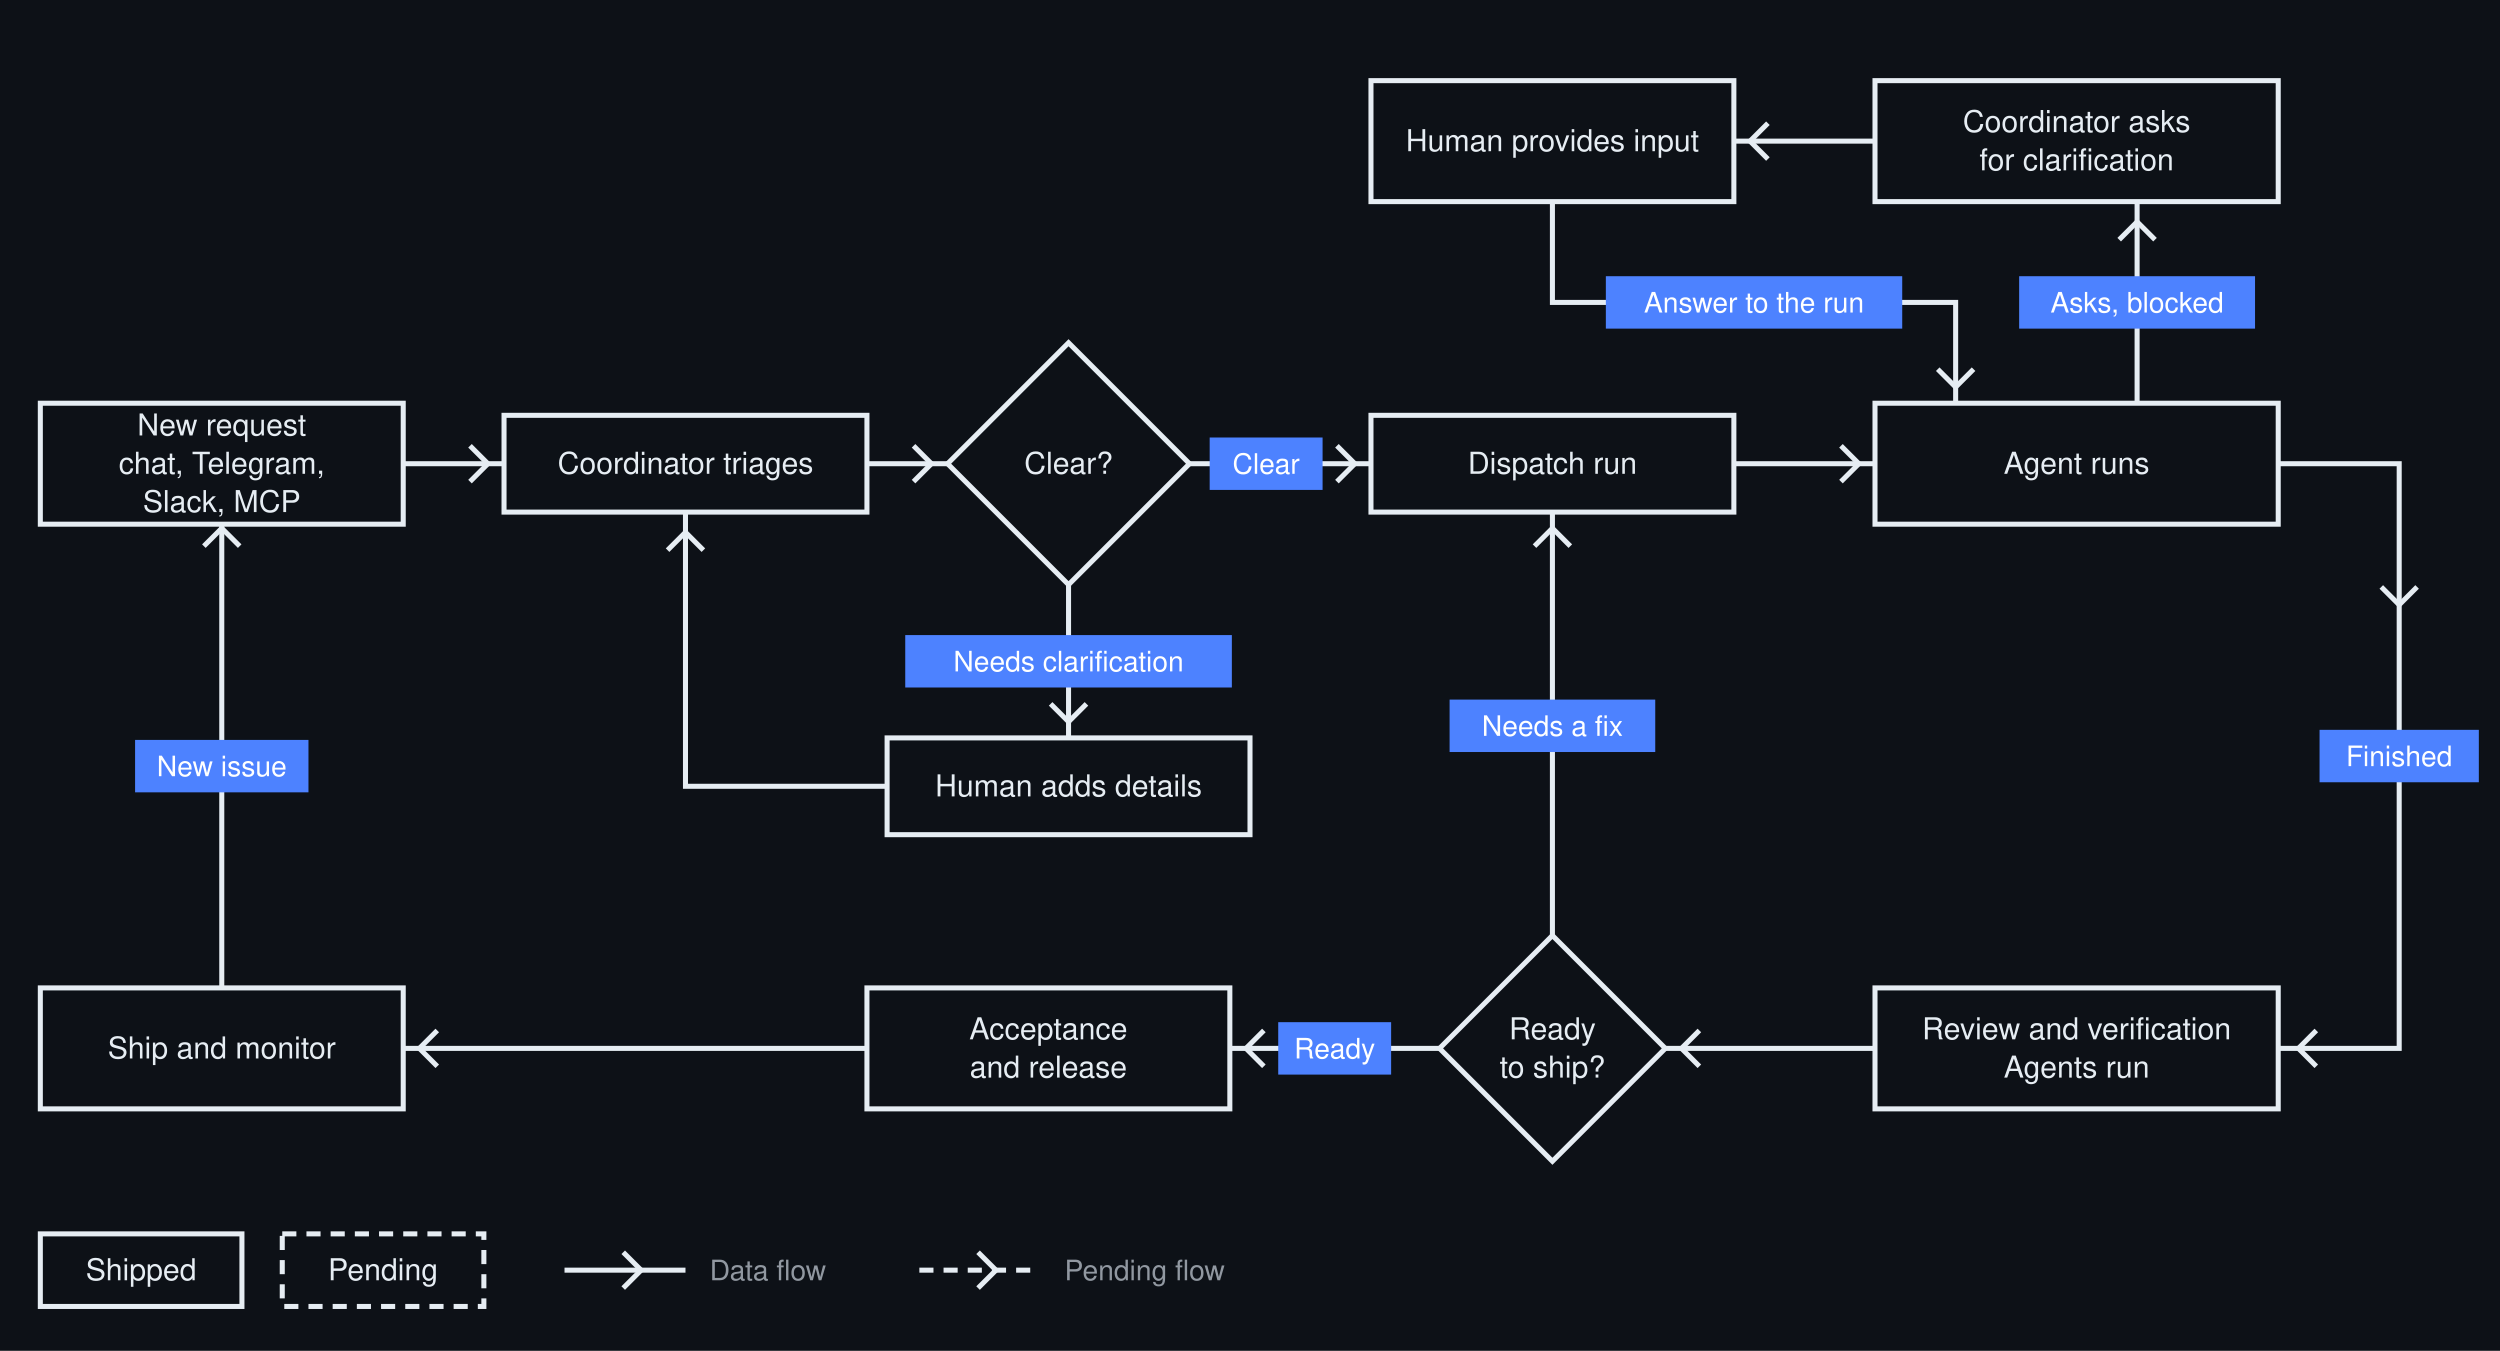
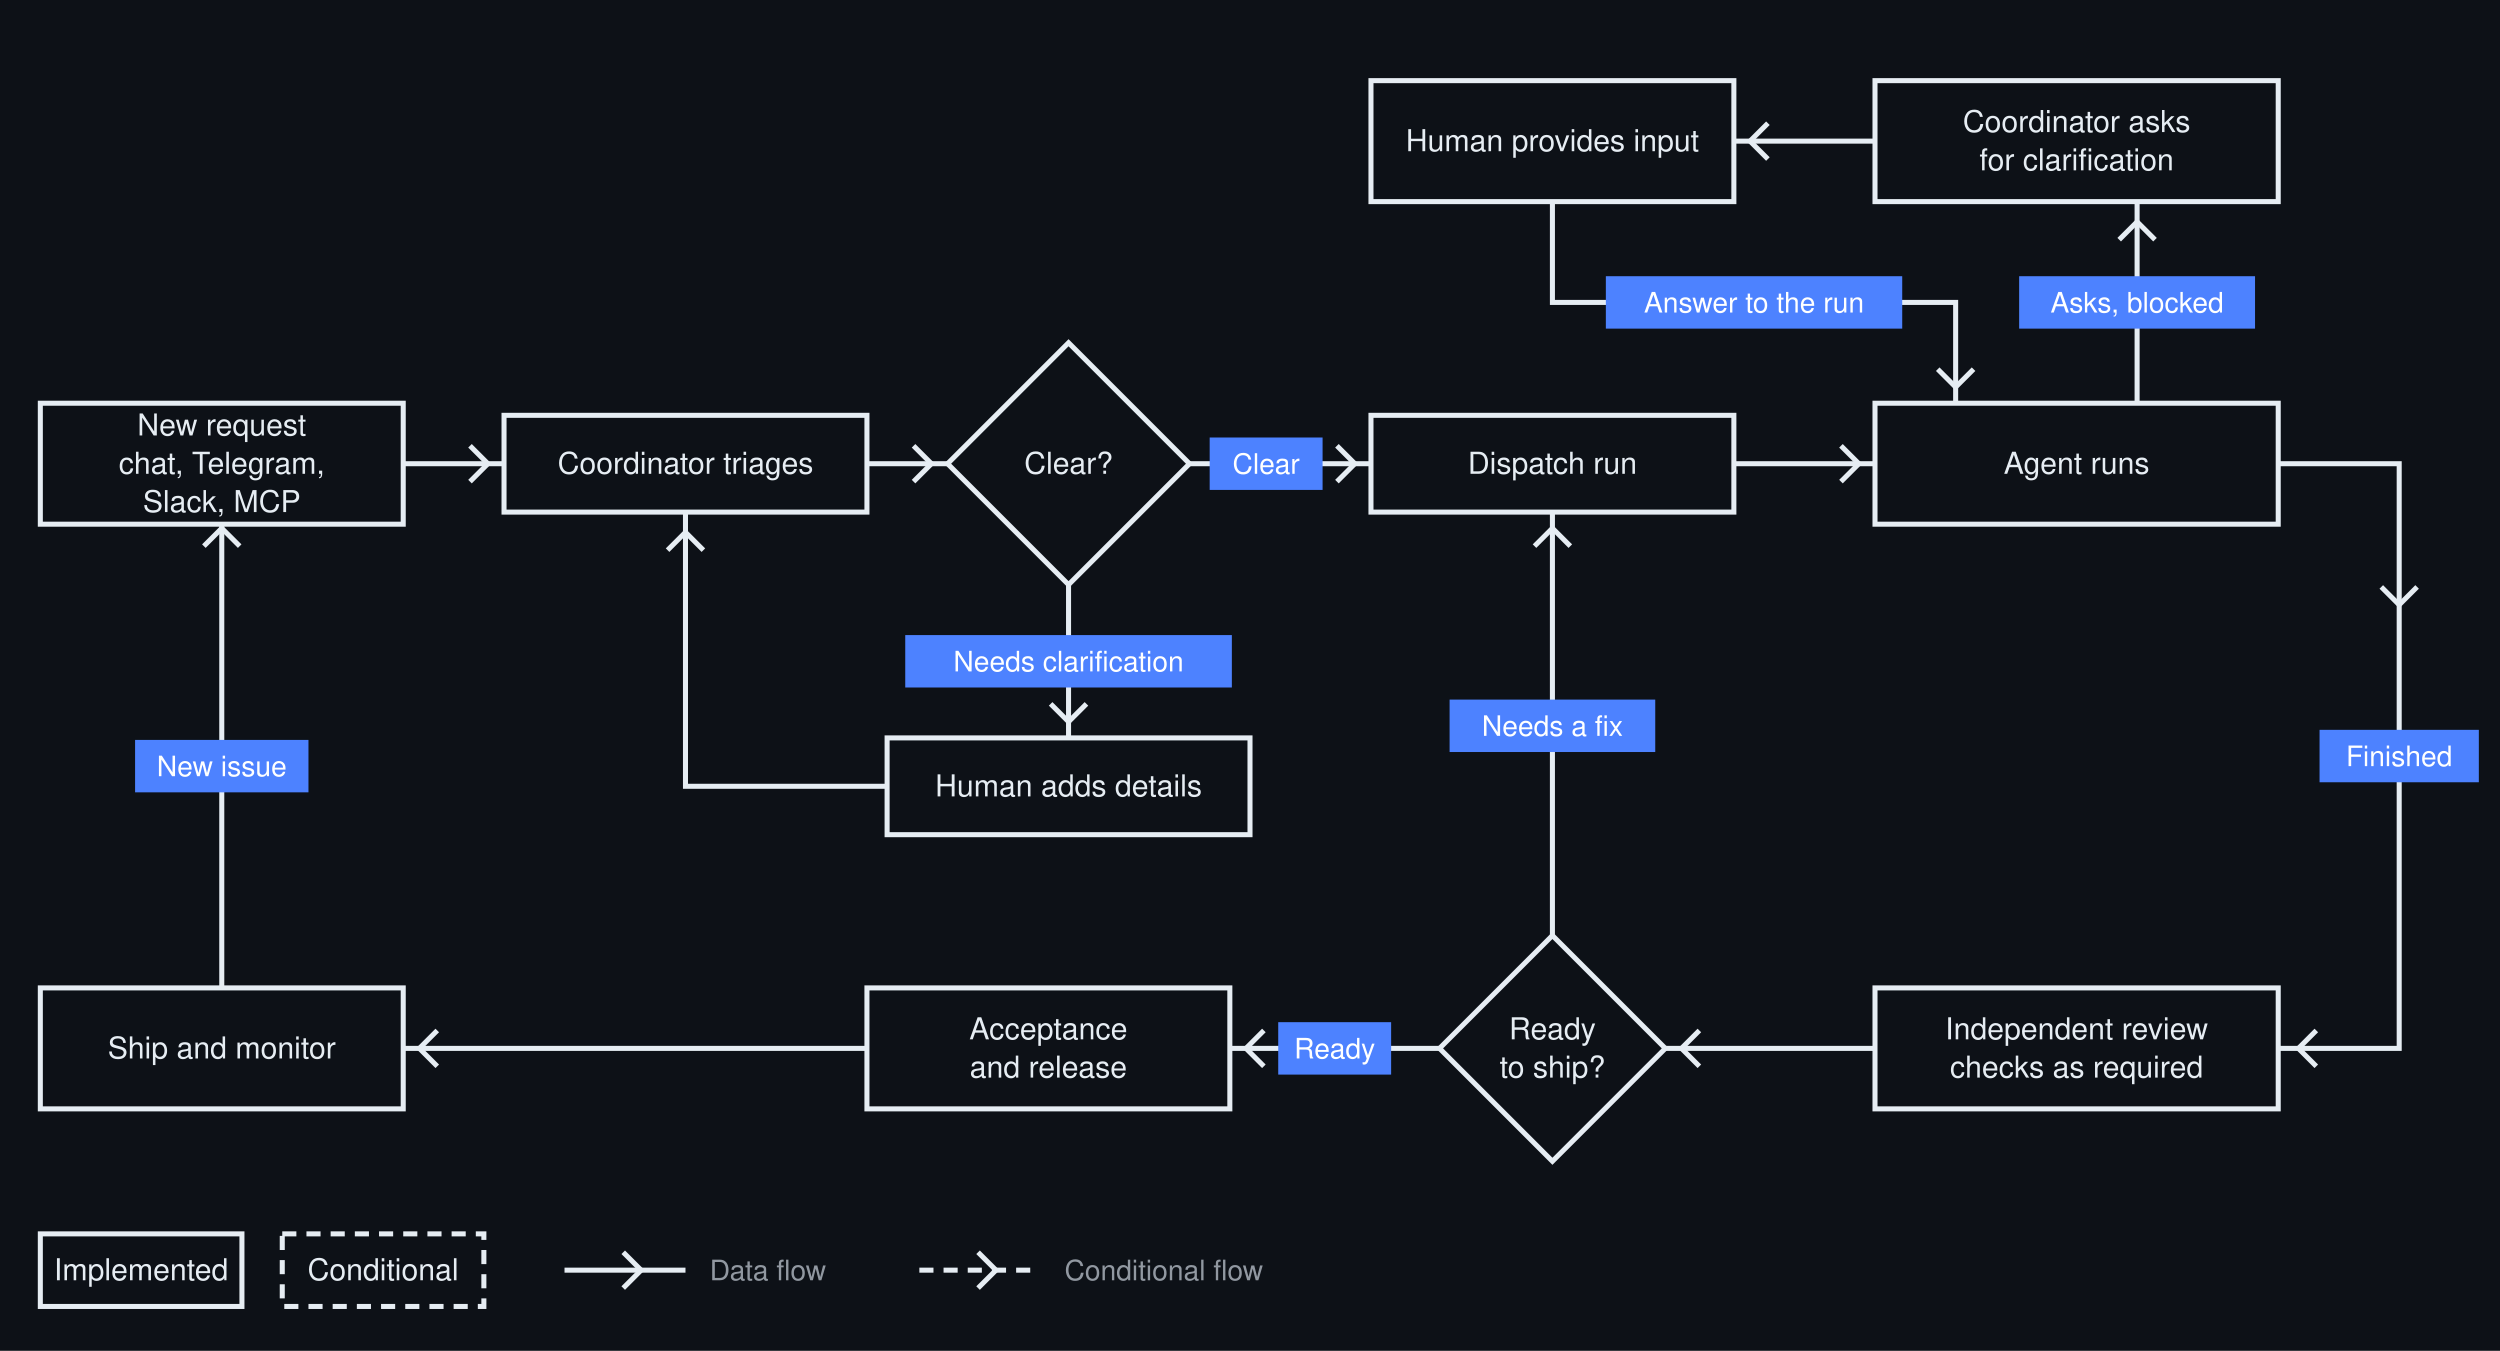
<svg xmlns="http://www.w3.org/2000/svg" width="1240" height="670" viewBox="0 0 1240 670" font-family="-apple-system, BlinkMacSystemFont, &quot;Segoe UI&quot;, Helvetica, Arial, &quot;PingFang SC&quot;, &quot;Noto Sans CJK SC&quot;, &quot;Microsoft YaHei&quot;, sans-serif" role="img" aria-label="How a task moves through Mikka">
  <rect width="1240" height="670" fill="#0d1117" />
  <path d="M200 230 L250 230" fill="none" stroke="#e6edf3" stroke-width="2.5" />
  <path d="M234 222 L242 230 L234 238" fill="none" stroke="#e6edf3" stroke-width="2.5" stroke-linecap="square" stroke-linejoin="miter" />
  <path d="M430 230 L470 230" fill="none" stroke="#e6edf3" stroke-width="2.5" />
  <path d="M454 222 L462 230 L454 238" fill="none" stroke="#e6edf3" stroke-width="2.5" stroke-linecap="square" stroke-linejoin="miter" />
  <path d="M590 230 L680 230" fill="none" stroke="#e6edf3" stroke-width="2.5" />
  <path d="M664 222 L672 230 L664 238" fill="none" stroke="#e6edf3" stroke-width="2.5" stroke-linecap="square" stroke-linejoin="miter" />
  <rect x="600" y="217" width="56" height="26" fill="#4d82ff" />
  <text x="628" y="235" text-anchor="middle" font-size="14" fill="#ffffff">Clear</text>
  <path d="M860 230 L930 230" fill="none" stroke="#e6edf3" stroke-width="2.5" />
  <path d="M914 222 L922 230 L914 238" fill="none" stroke="#e6edf3" stroke-width="2.5" stroke-linecap="square" stroke-linejoin="miter" />
  <path d="M530 290 L530 366" fill="none" stroke="#e6edf3" stroke-width="2.5" />
  <path d="M522 350 L530 358 L538 350" fill="none" stroke="#e6edf3" stroke-width="2.5" stroke-linecap="square" stroke-linejoin="miter" />
  <rect x="449" y="315" width="162" height="26" fill="#4d82ff" />
  <text x="530" y="333" text-anchor="middle" font-size="14" fill="#ffffff">Needs clarification</text>
  <path d="M440 390 L340 390 L340 254" fill="none" stroke="#e6edf3" stroke-width="2.5" />
  <path d="M332 272 L340 264 L348 272" fill="none" stroke="#e6edf3" stroke-width="2.5" stroke-linecap="square" stroke-linejoin="miter" />
  <path d="M1060 200 L1060 100" fill="none" stroke="#e6edf3" stroke-width="2.5" />
  <path d="M1052 118 L1060 110 L1068 118" fill="none" stroke="#e6edf3" stroke-width="2.5" stroke-linecap="square" stroke-linejoin="miter" />
  <rect x="1001.5" y="137" width="117" height="26" fill="#4d82ff" />
  <text x="1060" y="155" text-anchor="middle" font-size="14" fill="#ffffff">Asks, blocked</text>
  <path d="M930 70 L860 70" fill="none" stroke="#e6edf3" stroke-width="2.5" />
  <path d="M876 62 L868 70 L876 78" fill="none" stroke="#e6edf3" stroke-width="2.5" stroke-linecap="square" stroke-linejoin="miter" />
  <path d="M770 100 L770 150 L970 150 L970 200" fill="none" stroke="#e6edf3" stroke-width="2.5" />
  <path d="M962 184 L970 192 L978 184" fill="none" stroke="#e6edf3" stroke-width="2.5" stroke-linecap="square" stroke-linejoin="miter" />
  <rect x="796.5" y="137" width="147" height="26" fill="#4d82ff" />
  <text x="870" y="155" text-anchor="middle" font-size="14" fill="#ffffff">Answer to the run</text>
  <path d="M1130 230 L1190 230 L1190 520 L1130 520" fill="none" stroke="#e6edf3" stroke-width="2.5" />
  <path d="M1182 292 L1190 300 L1198 292" fill="none" stroke="#e6edf3" stroke-width="2.5" stroke-linecap="square" stroke-linejoin="miter" />
  <path d="M1148 512 L1140 520 L1148 528" fill="none" stroke="#e6edf3" stroke-width="2.5" stroke-linecap="square" stroke-linejoin="miter" />
  <rect x="1150.5" y="362" width="79" height="26" fill="#4d82ff" />
  <text x="1190" y="380" text-anchor="middle" font-size="14" fill="#ffffff">Finished</text>
  <path d="M930 520 L826 520" fill="none" stroke="#e6edf3" stroke-width="2.5" />
  <path d="M842 512 L834 520 L842 528" fill="none" stroke="#e6edf3" stroke-width="2.5" stroke-linecap="square" stroke-linejoin="miter" />
  <path d="M770 464 L770 254" fill="none" stroke="#e6edf3" stroke-width="2.5" />
  <path d="M762 270 L770 262 L778 270" fill="none" stroke="#e6edf3" stroke-width="2.5" stroke-linecap="square" stroke-linejoin="miter" />
  <rect x="719" y="347" width="102" height="26" fill="#4d82ff" />
  <text x="770" y="365" text-anchor="middle" font-size="14" fill="#ffffff">Needs a fix</text>
  <path d="M714 520 L610 520" fill="none" stroke="#e6edf3" stroke-width="2.5" />
  <path d="M626 512 L618 520 L626 528" fill="none" stroke="#e6edf3" stroke-width="2.5" stroke-linecap="square" stroke-linejoin="miter" />
  <rect x="634" y="507" width="56" height="26" fill="#4d82ff" />
  <text x="662" y="525" text-anchor="middle" font-size="14" fill="#ffffff">Ready</text>
  <path d="M430 520 L200 520" fill="none" stroke="#e6edf3" stroke-width="2.5" />
  <path d="M216 512 L208 520 L216 528" fill="none" stroke="#e6edf3" stroke-width="2.5" stroke-linecap="square" stroke-linejoin="miter" />
  <path d="M110 490 L110 254" fill="none" stroke="#e6edf3" stroke-width="2.5" />
  <path d="M102 270 L110 262 L118 270" fill="none" stroke="#e6edf3" stroke-width="2.5" stroke-linecap="square" stroke-linejoin="miter" />
  <rect x="67" y="367" width="86" height="26" fill="#4d82ff" />
  <text x="110" y="385" text-anchor="middle" font-size="14" fill="#ffffff">New issue</text>
  <rect x="20" y="200" width="180" height="60" fill="#0d1117" stroke="#e6edf3" stroke-width="2.5" />
  <text x="110" y="216" text-anchor="middle" font-size="15" fill="#e6edf3">New request</text>
  <text x="110" y="235" text-anchor="middle" font-size="15" fill="#e6edf3">chat, Telegram,</text>
  <text x="110" y="254" text-anchor="middle" font-size="15" fill="#e6edf3">Slack, MCP</text>
  <rect x="250" y="206" width="180" height="48" fill="#0d1117" stroke="#e6edf3" stroke-width="2.5" />
  <text x="340" y="235" text-anchor="middle" font-size="15" fill="#e6edf3">Coordinator triages</text>
  <rect x="680" y="206" width="180" height="48" fill="#0d1117" stroke="#e6edf3" stroke-width="2.5" />
  <text x="770" y="235" text-anchor="middle" font-size="15" fill="#e6edf3">Dispatch run</text>
  <rect x="930" y="200" width="200" height="60" fill="#0d1117" stroke="#e6edf3" stroke-width="2.5" />
  <text x="1030" y="235" text-anchor="middle" font-size="15" fill="#e6edf3">Agent runs</text>
  <rect x="930" y="40" width="200" height="60" fill="#0d1117" stroke="#e6edf3" stroke-width="2.5" />
  <text x="1030" y="65.5" text-anchor="middle" font-size="15" fill="#e6edf3">Coordinator asks</text>
  <text x="1030" y="84.5" text-anchor="middle" font-size="15" fill="#e6edf3">for clarification</text>
  <rect x="680" y="40" width="180" height="60" fill="#0d1117" stroke="#e6edf3" stroke-width="2.5" />
  <text x="770" y="75" text-anchor="middle" font-size="15" fill="#e6edf3">Human provides input</text>
  <rect x="440" y="366" width="180" height="48" fill="#0d1117" stroke="#e6edf3" stroke-width="2.5" />
  <text x="530" y="395" text-anchor="middle" font-size="15" fill="#e6edf3">Human adds details</text>
  <rect x="930" y="490" width="200" height="60" fill="#0d1117" stroke="#e6edf3" stroke-width="2.5" />
-   <text x="1030" y="515.5" text-anchor="middle" font-size="15" fill="#e6edf3">Review and verification</text>
-   <text x="1030" y="534.5" text-anchor="middle" font-size="15" fill="#e6edf3">Agents run</text>
+   <text x="1030" y="515.5" text-anchor="middle" font-size="15" fill="#e6edf3">Independent review</text>
+   <text x="1030" y="534.5" text-anchor="middle" font-size="15" fill="#e6edf3">checks as required</text>
  <rect x="430" y="490" width="180" height="60" fill="#0d1117" stroke="#e6edf3" stroke-width="2.5" />
  <text x="520" y="515.5" text-anchor="middle" font-size="15" fill="#e6edf3">Acceptance</text>
  <text x="520" y="534.5" text-anchor="middle" font-size="15" fill="#e6edf3">and release</text>
  <rect x="20" y="490" width="180" height="60" fill="#0d1117" stroke="#e6edf3" stroke-width="2.5" />
  <text x="110" y="525" text-anchor="middle" font-size="15" fill="#e6edf3">Ship and monitor</text>
  <polygon points="530,170 590,230 530,290 470,230" fill="#0d1117" stroke="#e6edf3" stroke-width="2.5" stroke-linejoin="miter" />
  <text x="530" y="235" text-anchor="middle" font-size="15" fill="#e6edf3">Clear?</text>
  <polygon points="770,464 826,520 770,576 714,520" fill="#0d1117" stroke="#e6edf3" stroke-width="2.5" stroke-linejoin="miter" />
  <text x="770" y="515.5" text-anchor="middle" font-size="15" fill="#e6edf3">Ready</text>
  <text x="770" y="534.5" text-anchor="middle" font-size="15" fill="#e6edf3">to ship?</text>
  <rect x="20" y="612" width="100" height="36" fill="#0d1117" stroke="#e6edf3" stroke-width="2.5" />
-   <text x="70" y="635" text-anchor="middle" font-size="15" fill="#e6edf3">Shipped</text>
+   <text x="70" y="635" text-anchor="middle" font-size="15" fill="#e6edf3">Implemented</text>
  <rect x="140" y="612" width="100" height="36" fill="#0d1117" stroke="#e6edf3" stroke-width="2.5" stroke-dasharray="7 5" />
-   <text x="190" y="635" text-anchor="middle" font-size="15" fill="#e6edf3">Pending</text>
+   <text x="190" y="635" text-anchor="middle" font-size="15" fill="#e6edf3">Conditional</text>
  <path d="M280 630 L340 630" fill="none" stroke="#e6edf3" stroke-width="2.5" />
  <path d="M310 622 L318 630 L310 638" fill="none" stroke="#e6edf3" stroke-width="2.5" stroke-linecap="square" stroke-linejoin="miter" />
  <text x="352" y="635" font-size="14" fill="#9198a1">Data flow</text>
  <path d="M456 630 L516 630" fill="none" stroke="#e6edf3" stroke-width="2.5" stroke-dasharray="7 5" />
  <path d="M486 622 L494 630 L486 638" fill="none" stroke="#e6edf3" stroke-width="2.5" stroke-linecap="square" stroke-linejoin="miter" />
-   <text x="528" y="635" font-size="14" fill="#9198a1">Pending flow</text>
+   <text x="528" y="635" font-size="14" fill="#9198a1">Conditional flow</text>
</svg>
